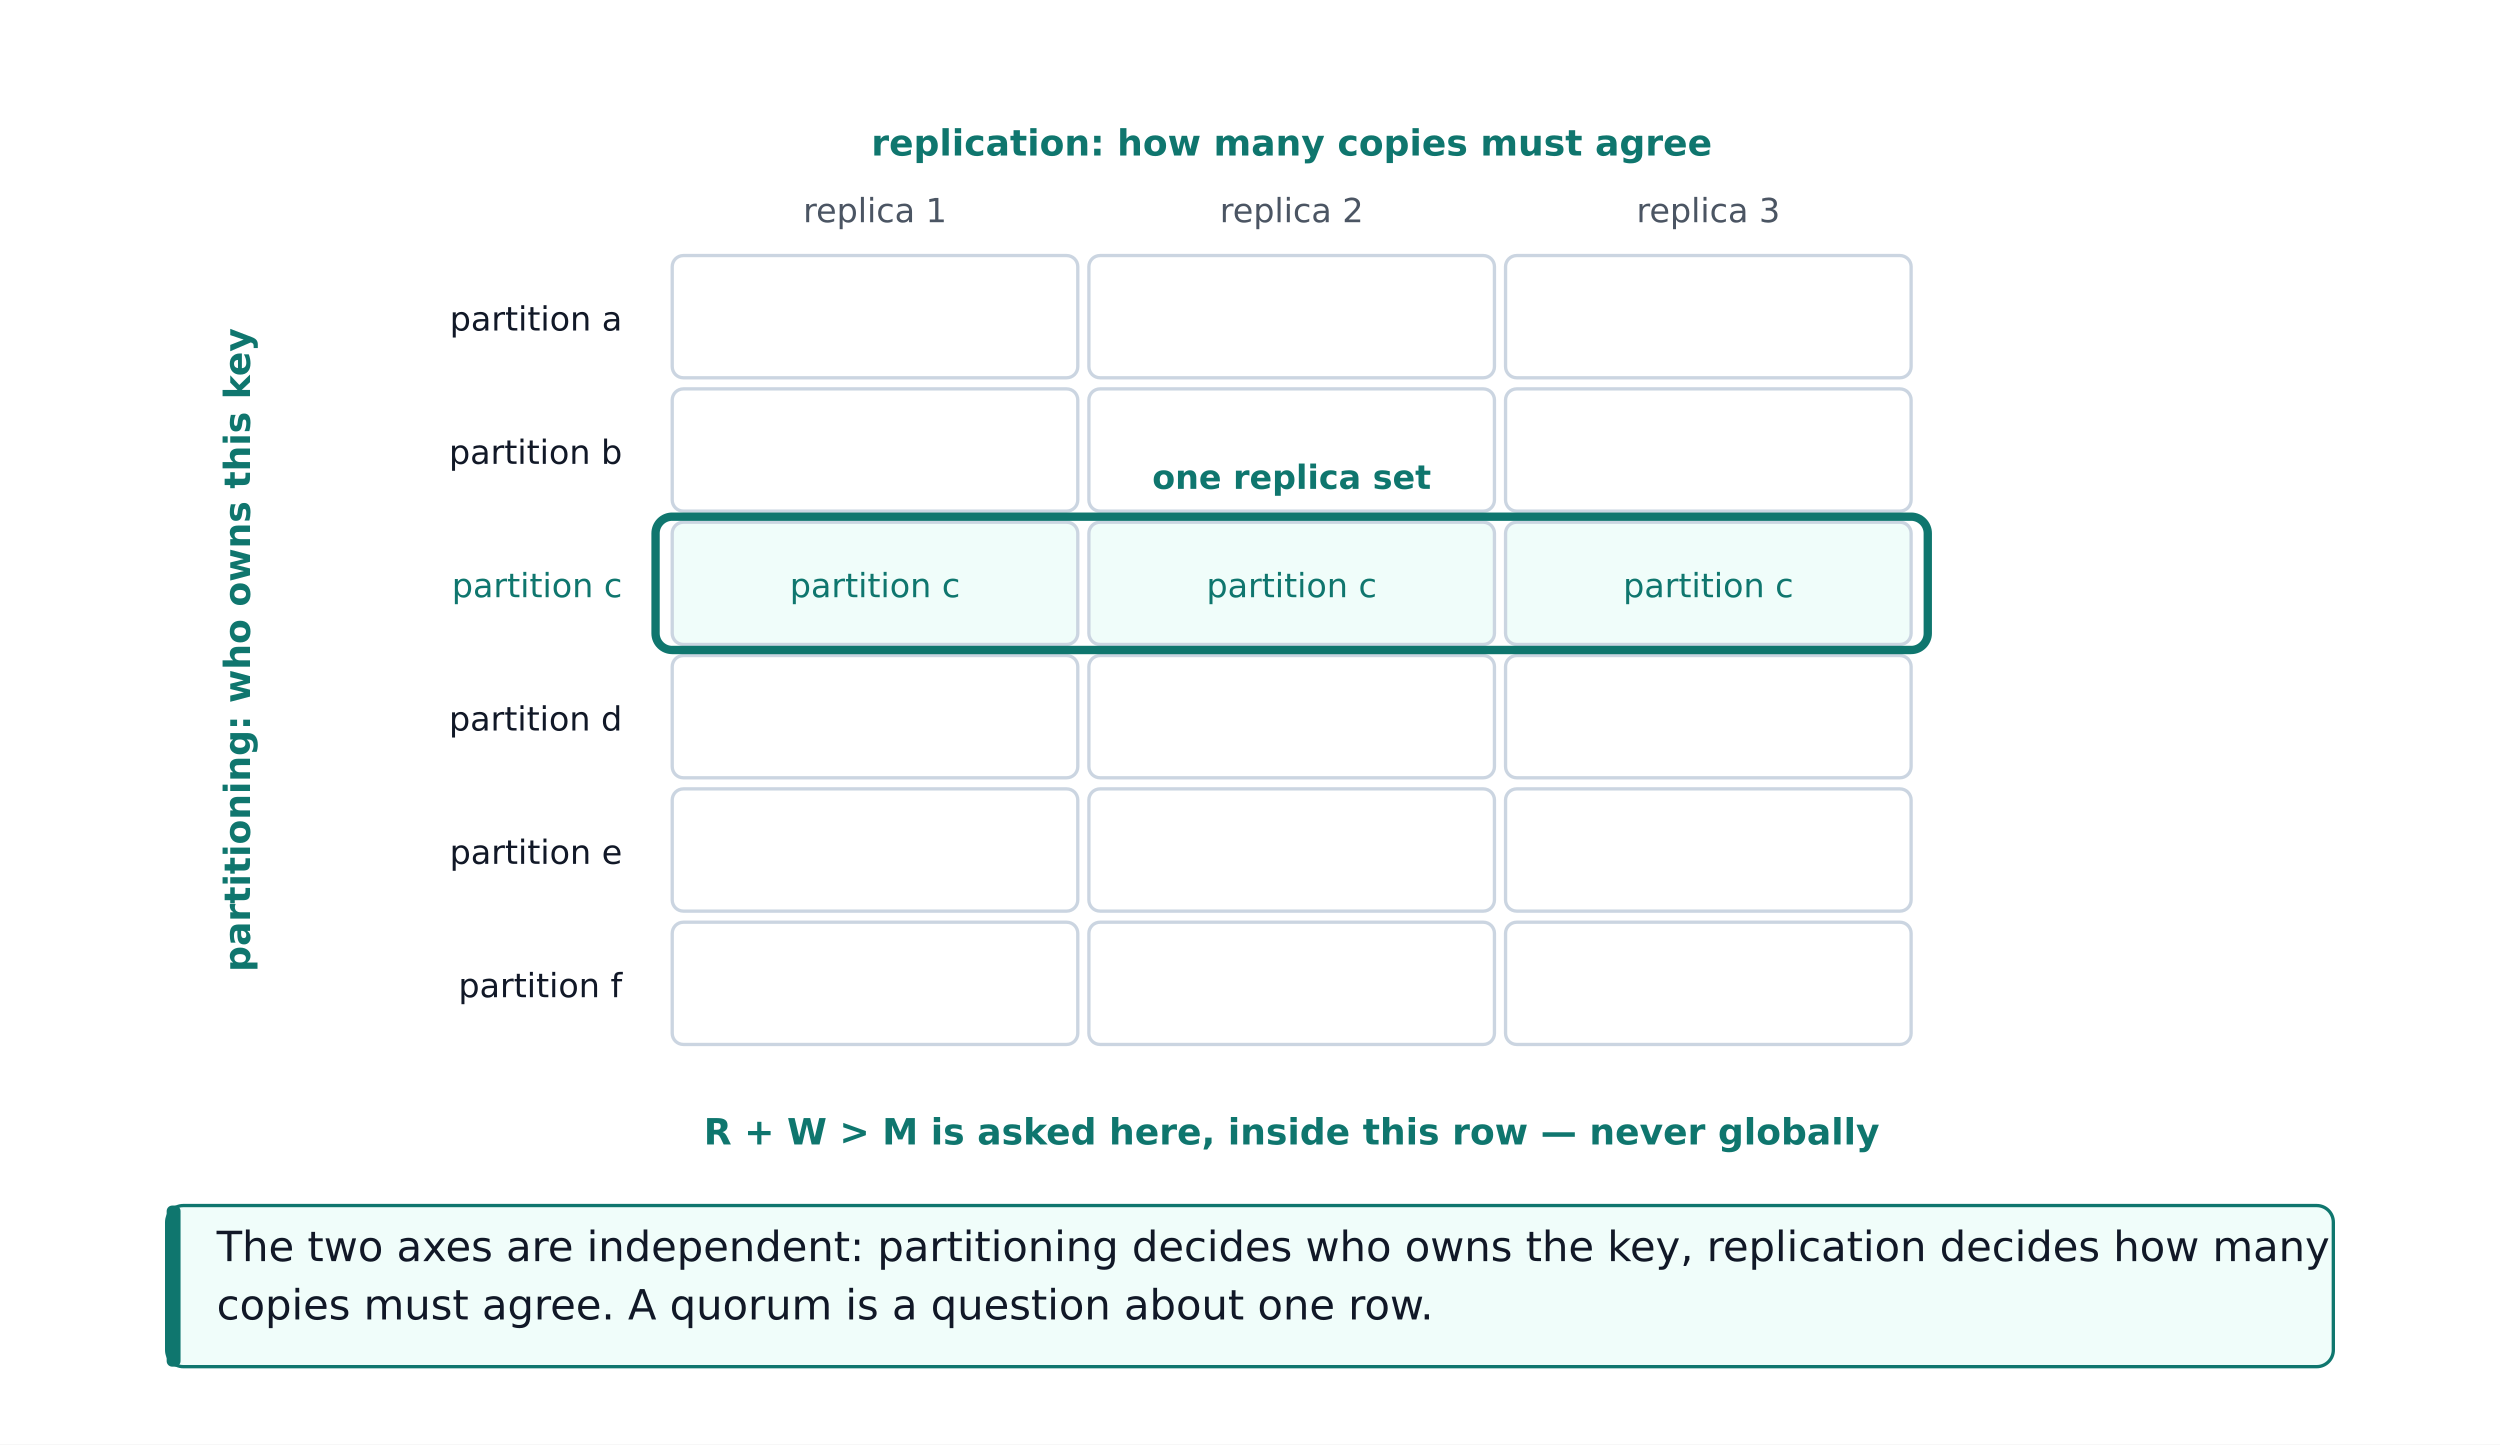
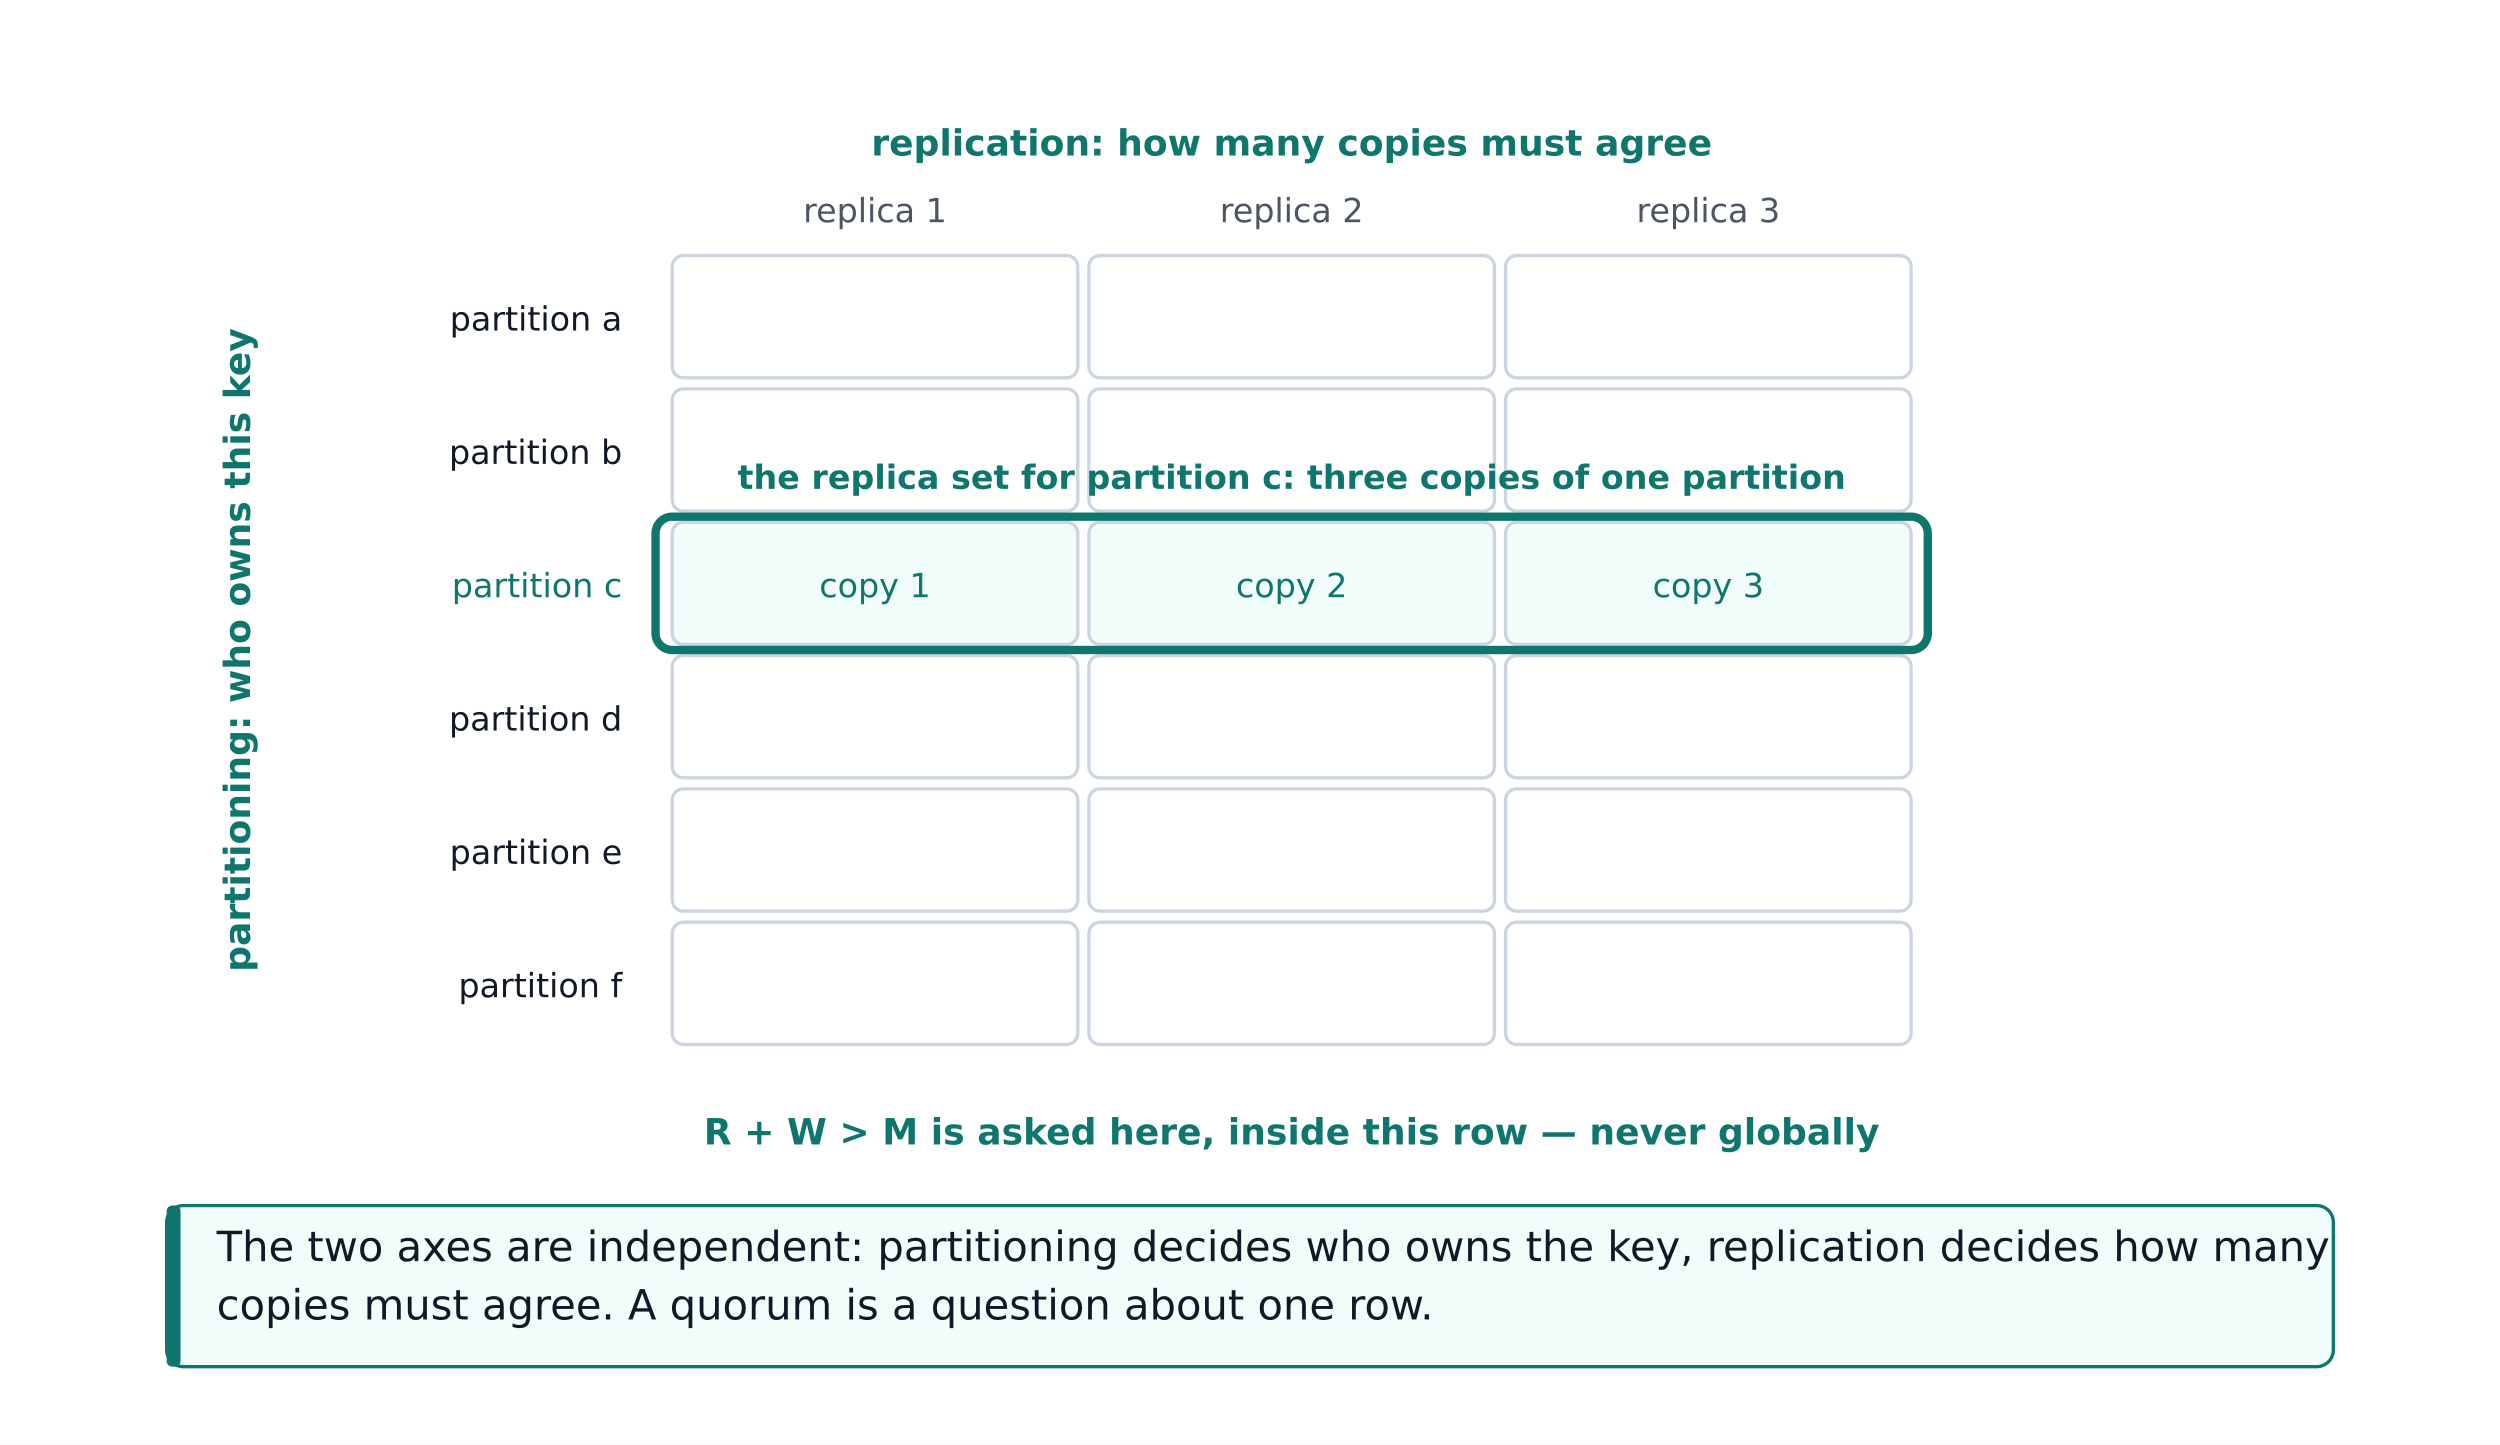
<svg xmlns="http://www.w3.org/2000/svg" width="900" height="520" viewBox="0 0 900 520">
  <defs>
    <marker id="arw_111827" viewBox="0 0 10 10" refX="9" refY="5" markerWidth="6" markerHeight="6" orient="auto-start-reverse">
      <path d="M0,0 L10,5 L0,10 z" fill="#111827" />
    </marker>
    <marker id="arw_0f766e" viewBox="0 0 10 10" refX="9" refY="5" markerWidth="6" markerHeight="6" orient="auto-start-reverse">
      <path d="M0,0 L10,5 L0,10 z" fill="#0f766e" />
    </marker>
    <marker id="arw_b45309" viewBox="0 0 10 10" refX="9" refY="5" markerWidth="6" markerHeight="6" orient="auto-start-reverse">
      <path d="M0,0 L10,5 L0,10 z" fill="#b45309" />
    </marker>
    <marker id="arw_b91c1c" viewBox="0 0 10 10" refX="9" refY="5" markerWidth="6" markerHeight="6" orient="auto-start-reverse">
      <path d="M0,0 L10,5 L0,10 z" fill="#b91c1c" />
    </marker>
    <marker id="arw_1d4ed8" viewBox="0 0 10 10" refX="9" refY="5" markerWidth="6" markerHeight="6" orient="auto-start-reverse">
      <path d="M0,0 L10,5 L0,10 z" fill="#1d4ed8" />
    </marker>
    <marker id="arw_6b7280" viewBox="0 0 10 10" refX="9" refY="5" markerWidth="6" markerHeight="6" orient="auto-start-reverse">
      <path d="M0,0 L10,5 L0,10 z" fill="#6b7280" />
    </marker>
    <marker id="arw_4b5563" viewBox="0 0 10 10" refX="9" refY="5" markerWidth="6" markerHeight="6" orient="auto-start-reverse">
      <path d="M0,0 L10,5 L0,10 z" fill="#4b5563" />
    </marker>
    <marker id="arw_15803d" viewBox="0 0 10 10" refX="9" refY="5" markerWidth="6" markerHeight="6" orient="auto-start-reverse">
      <path d="M0,0 L10,5 L0,10 z" fill="#15803d" />
    </marker>
    <marker id="arw_6d28d9" viewBox="0 0 10 10" refX="9" refY="5" markerWidth="6" markerHeight="6" orient="auto-start-reverse">
      <path d="M0,0 L10,5 L0,10 z" fill="#6d28d9" />
    </marker>
  </defs>
  <rect width="900" height="520" fill="#ffffff" />
  <text x="465.0" y="56.0" text-anchor="middle" font-family="'DejaVu Sans', 'Noto Sans Symbols 2', 'Segoe UI Symbol', 'Apple Symbols', Verdana, sans-serif" font-size="13" fill="#0f766e" font-weight="700">replication: how many copies must agree</text>
  <text x="315.0" y="80.0" text-anchor="middle" font-family="'DejaVu Sans', 'Noto Sans Symbols 2', 'Segoe UI Symbol', 'Apple Symbols', Verdana, sans-serif" font-size="12" fill="#4b5563">replica 1</text>
  <text x="465.0" y="80.0" text-anchor="middle" font-family="'DejaVu Sans', 'Noto Sans Symbols 2', 'Segoe UI Symbol', 'Apple Symbols', Verdana, sans-serif" font-size="12" fill="#4b5563">replica 2</text>
  <text x="615.0" y="80.0" text-anchor="middle" font-family="'DejaVu Sans', 'Noto Sans Symbols 2', 'Segoe UI Symbol', 'Apple Symbols', Verdana, sans-serif" font-size="12" fill="#4b5563">replica 3</text>
  <text x="90.0" y="234.0" text-anchor="middle" font-family="'DejaVu Sans', 'Noto Sans Symbols 2', 'Segoe UI Symbol', 'Apple Symbols', Verdana, sans-serif" font-size="13" fill="#0f766e" font-weight="700" transform="rotate(-90 90.0 234.0)">partitioning: who owns this key</text>
  <rect x="242.0" y="92.0" width="146.0" height="44.0" rx="4" fill="#ffffff" stroke="#cbd5e1" stroke-width="1.2" />
  <rect x="392.0" y="92.0" width="146.0" height="44.0" rx="4" fill="#ffffff" stroke="#cbd5e1" stroke-width="1.2" />
  <rect x="542.0" y="92.0" width="146.0" height="44.0" rx="4" fill="#ffffff" stroke="#cbd5e1" stroke-width="1.2" />
  <text x="224.0" y="119.0" text-anchor="end" font-family="'DejaVu Sans', 'Noto Sans Symbols 2', 'Segoe UI Symbol', 'Apple Symbols', Verdana, sans-serif" font-size="12" fill="#111827">partition a</text>
  <rect x="242.0" y="140.0" width="146.0" height="44.0" rx="4" fill="#ffffff" stroke="#cbd5e1" stroke-width="1.2" />
  <rect x="392.0" y="140.0" width="146.0" height="44.0" rx="4" fill="#ffffff" stroke="#cbd5e1" stroke-width="1.2" />
  <rect x="542.0" y="140.0" width="146.0" height="44.0" rx="4" fill="#ffffff" stroke="#cbd5e1" stroke-width="1.2" />
  <text x="224.0" y="167.0" text-anchor="end" font-family="'DejaVu Sans', 'Noto Sans Symbols 2', 'Segoe UI Symbol', 'Apple Symbols', Verdana, sans-serif" font-size="12" fill="#111827">partition b</text>
  <rect x="242.0" y="188.0" width="146.0" height="44.0" rx="4" fill="#f0fdfa" stroke="#cbd5e1" stroke-width="1.2" />
-   <text x="315.0" y="215.0" text-anchor="middle" font-family="'DejaVu Sans', 'Noto Sans Symbols 2', 'Segoe UI Symbol', 'Apple Symbols', Verdana, sans-serif" font-size="12" fill="#0f766e">partition c</text>
+   <text x="315.0" y="215.0" text-anchor="middle" font-family="'DejaVu Sans', 'Noto Sans Symbols 2', 'Segoe UI Symbol', 'Apple Symbols', Verdana, sans-serif" font-size="12" fill="#0f766e">copy 1</text>
  <rect x="392.0" y="188.0" width="146.0" height="44.0" rx="4" fill="#f0fdfa" stroke="#cbd5e1" stroke-width="1.2" />
-   <text x="465.0" y="215.0" text-anchor="middle" font-family="'DejaVu Sans', 'Noto Sans Symbols 2', 'Segoe UI Symbol', 'Apple Symbols', Verdana, sans-serif" font-size="12" fill="#0f766e">partition c</text>
+   <text x="465.0" y="215.0" text-anchor="middle" font-family="'DejaVu Sans', 'Noto Sans Symbols 2', 'Segoe UI Symbol', 'Apple Symbols', Verdana, sans-serif" font-size="12" fill="#0f766e">copy 2</text>
  <rect x="542.0" y="188.0" width="146.0" height="44.0" rx="4" fill="#f0fdfa" stroke="#cbd5e1" stroke-width="1.2" />
-   <text x="615.0" y="215.0" text-anchor="middle" font-family="'DejaVu Sans', 'Noto Sans Symbols 2', 'Segoe UI Symbol', 'Apple Symbols', Verdana, sans-serif" font-size="12" fill="#0f766e">partition c</text>
+   <text x="615.0" y="215.0" text-anchor="middle" font-family="'DejaVu Sans', 'Noto Sans Symbols 2', 'Segoe UI Symbol', 'Apple Symbols', Verdana, sans-serif" font-size="12" fill="#0f766e">copy 3</text>
  <text x="224.0" y="215.0" text-anchor="end" font-family="'DejaVu Sans', 'Noto Sans Symbols 2', 'Segoe UI Symbol', 'Apple Symbols', Verdana, sans-serif" font-size="12" fill="#0f766e">partition c</text>
  <rect x="242.0" y="236.0" width="146.0" height="44.0" rx="4" fill="#ffffff" stroke="#cbd5e1" stroke-width="1.2" />
  <rect x="392.0" y="236.0" width="146.0" height="44.0" rx="4" fill="#ffffff" stroke="#cbd5e1" stroke-width="1.2" />
  <rect x="542.0" y="236.0" width="146.0" height="44.0" rx="4" fill="#ffffff" stroke="#cbd5e1" stroke-width="1.2" />
  <text x="224.0" y="263.0" text-anchor="end" font-family="'DejaVu Sans', 'Noto Sans Symbols 2', 'Segoe UI Symbol', 'Apple Symbols', Verdana, sans-serif" font-size="12" fill="#111827">partition d</text>
  <rect x="242.0" y="284.0" width="146.0" height="44.0" rx="4" fill="#ffffff" stroke="#cbd5e1" stroke-width="1.2" />
  <rect x="392.0" y="284.0" width="146.0" height="44.0" rx="4" fill="#ffffff" stroke="#cbd5e1" stroke-width="1.2" />
  <rect x="542.0" y="284.0" width="146.0" height="44.0" rx="4" fill="#ffffff" stroke="#cbd5e1" stroke-width="1.2" />
  <text x="224.0" y="311.0" text-anchor="end" font-family="'DejaVu Sans', 'Noto Sans Symbols 2', 'Segoe UI Symbol', 'Apple Symbols', Verdana, sans-serif" font-size="12" fill="#111827">partition e</text>
  <rect x="242.0" y="332.0" width="146.0" height="44.0" rx="4" fill="#ffffff" stroke="#cbd5e1" stroke-width="1.2" />
  <rect x="392.0" y="332.0" width="146.0" height="44.0" rx="4" fill="#ffffff" stroke="#cbd5e1" stroke-width="1.2" />
  <rect x="542.0" y="332.0" width="146.0" height="44.0" rx="4" fill="#ffffff" stroke="#cbd5e1" stroke-width="1.2" />
  <text x="224.0" y="359.0" text-anchor="end" font-family="'DejaVu Sans', 'Noto Sans Symbols 2', 'Segoe UI Symbol', 'Apple Symbols', Verdana, sans-serif" font-size="12" fill="#111827">partition f</text>
  <rect x="236.0" y="186.0" width="458.0" height="48.0" rx="6" fill="none" stroke="#0f766e" stroke-width="3" />
-   <text x="465.0" y="176.0" text-anchor="middle" font-family="'DejaVu Sans', 'Noto Sans Symbols 2', 'Segoe UI Symbol', 'Apple Symbols', Verdana, sans-serif" font-size="12" fill="#0f766e" font-weight="700">one replica set</text>
+   <text x="465.0" y="176.0" text-anchor="middle" font-family="'DejaVu Sans', 'Noto Sans Symbols 2', 'Segoe UI Symbol', 'Apple Symbols', Verdana, sans-serif" font-size="12" fill="#0f766e" font-weight="700">the replica set for partition c: three copies of one partition</text>
  <text x="465.0" y="412.0" text-anchor="middle" font-family="'DejaVu Sans', 'Noto Sans Symbols 2', 'Segoe UI Symbol', 'Apple Symbols', Verdana, sans-serif" font-size="13" fill="#0f766e" font-weight="700">R + W &gt; M is asked here, inside this row — never globally</text>
  <rect x="60.0" y="434.0" width="780.0" height="58.0" rx="6" fill="#f0fdfa" stroke="#0f766e" stroke-width="1.2" />
  <rect x="60.0" y="434.0" width="5.0" height="58.0" rx="2" fill="#0f766e" stroke="#0f766e" stroke-width="0" />
  <text x="78.0" y="454.0" text-anchor="start" font-family="'DejaVu Sans', 'Noto Sans Symbols 2', 'Segoe UI Symbol', 'Apple Symbols', Verdana, sans-serif" font-size="15" fill="#111827">The two axes are independent: partitioning decides who owns the key, replication decides how many</text>
  <text x="78.0" y="475.0" text-anchor="start" font-family="'DejaVu Sans', 'Noto Sans Symbols 2', 'Segoe UI Symbol', 'Apple Symbols', Verdana, sans-serif" font-size="15" fill="#111827">copies must agree. A quorum is a question about one row.</text>
</svg>
